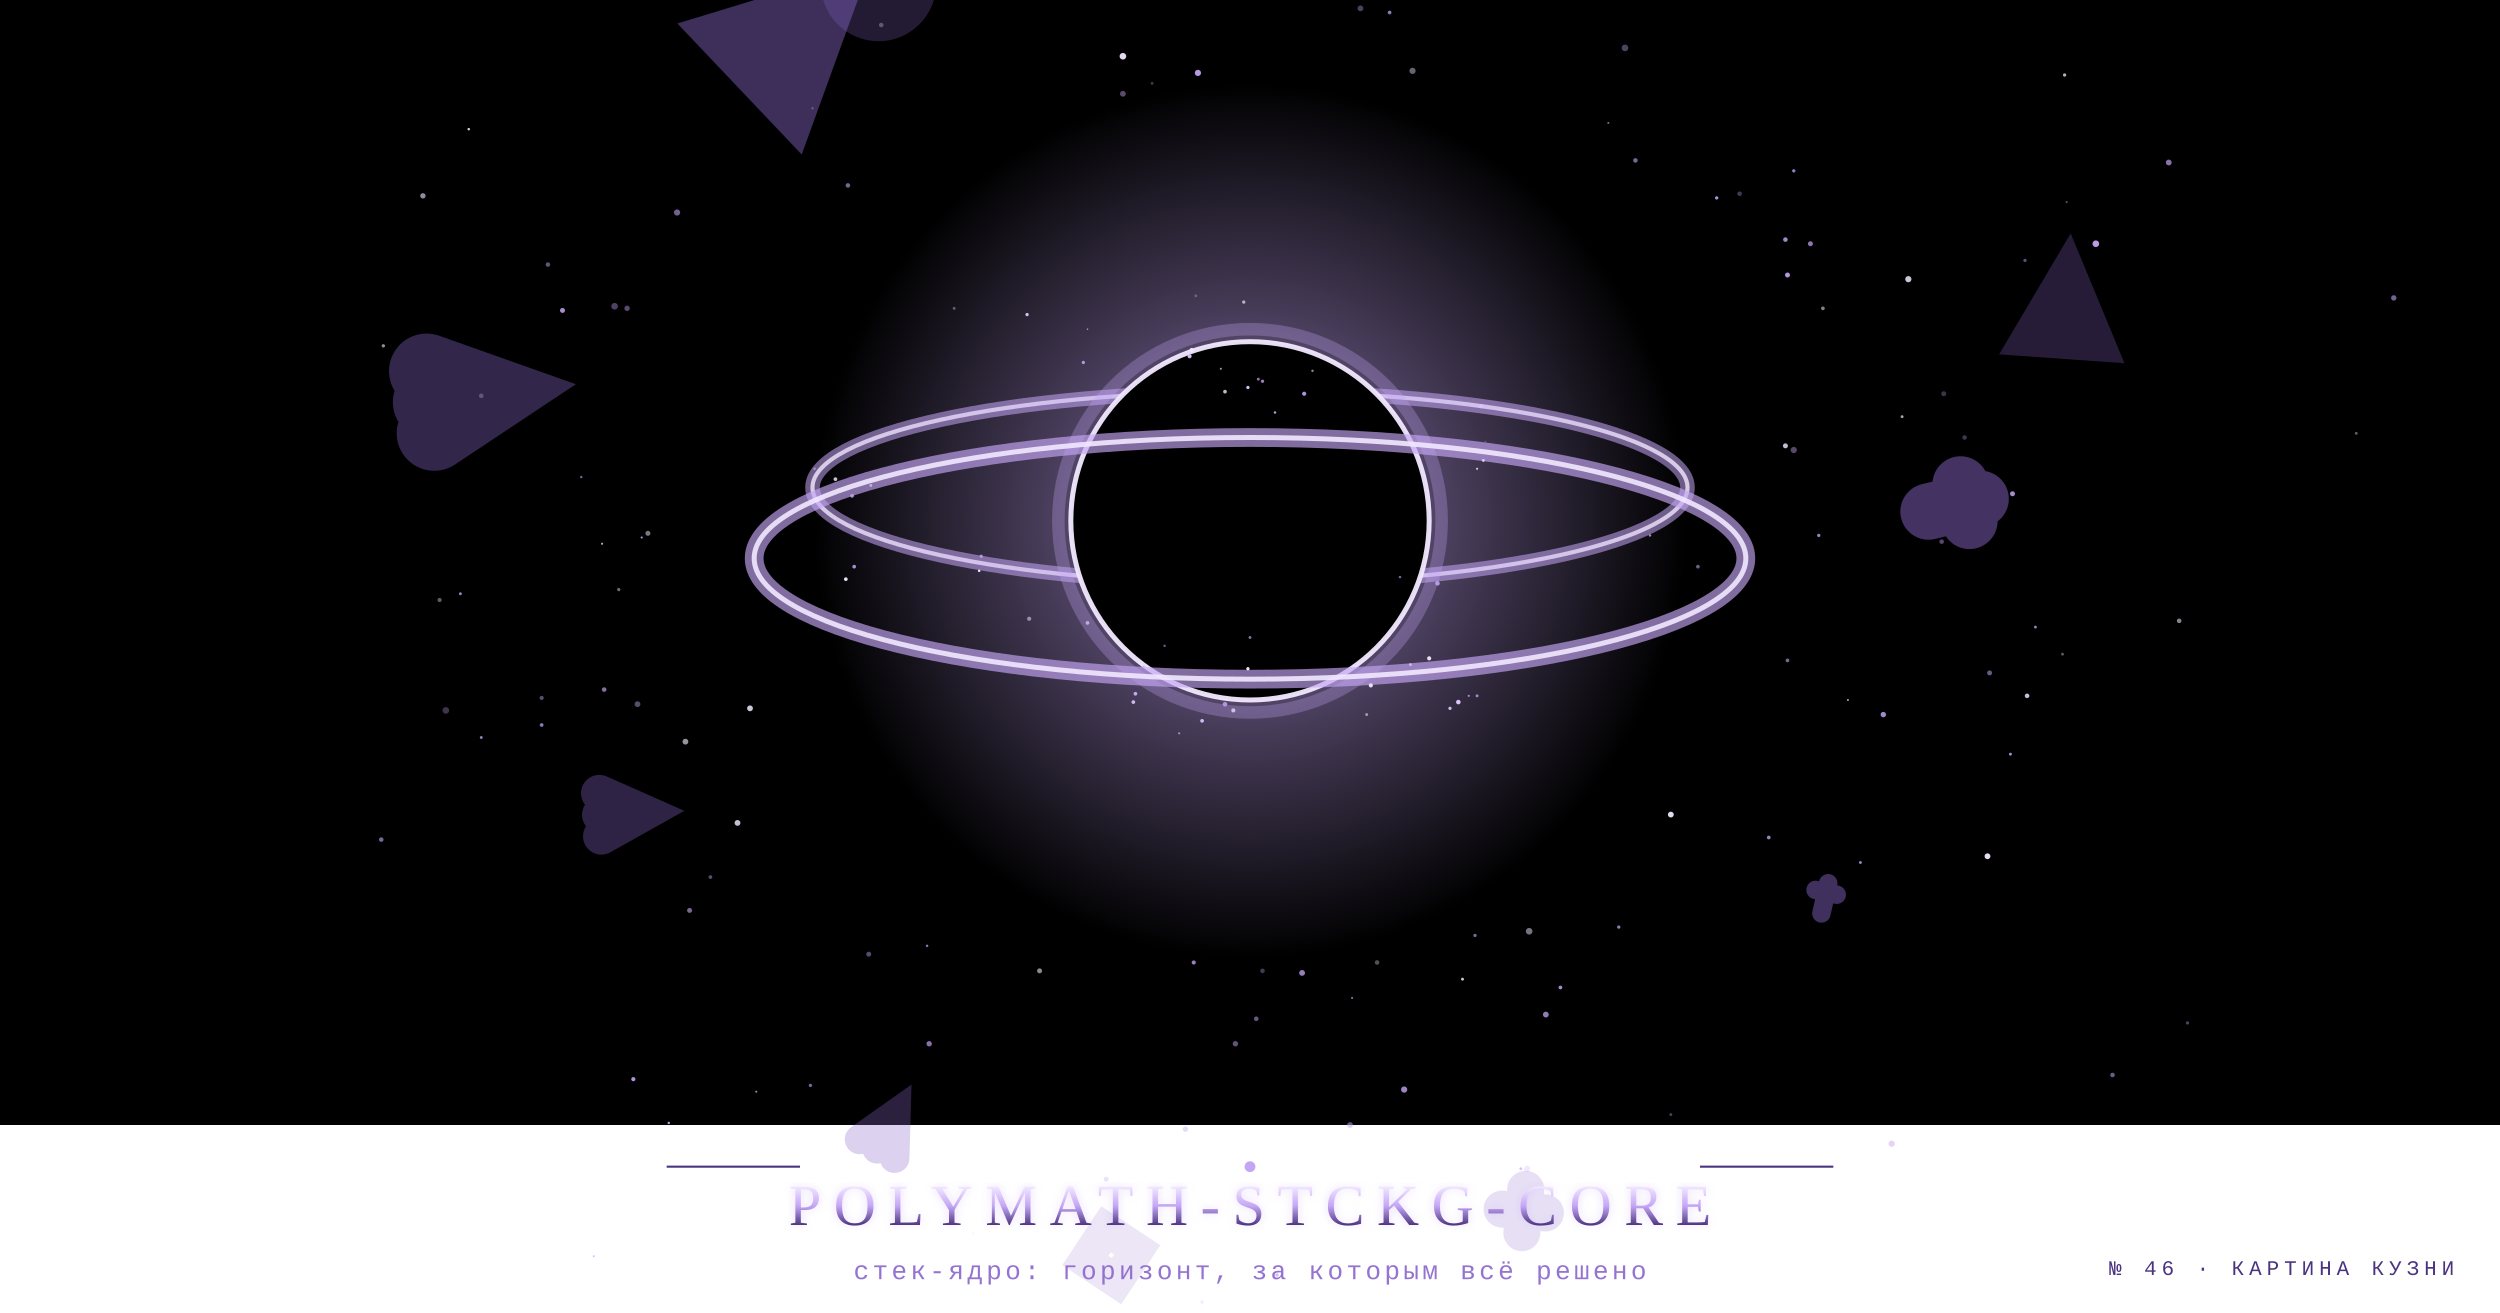
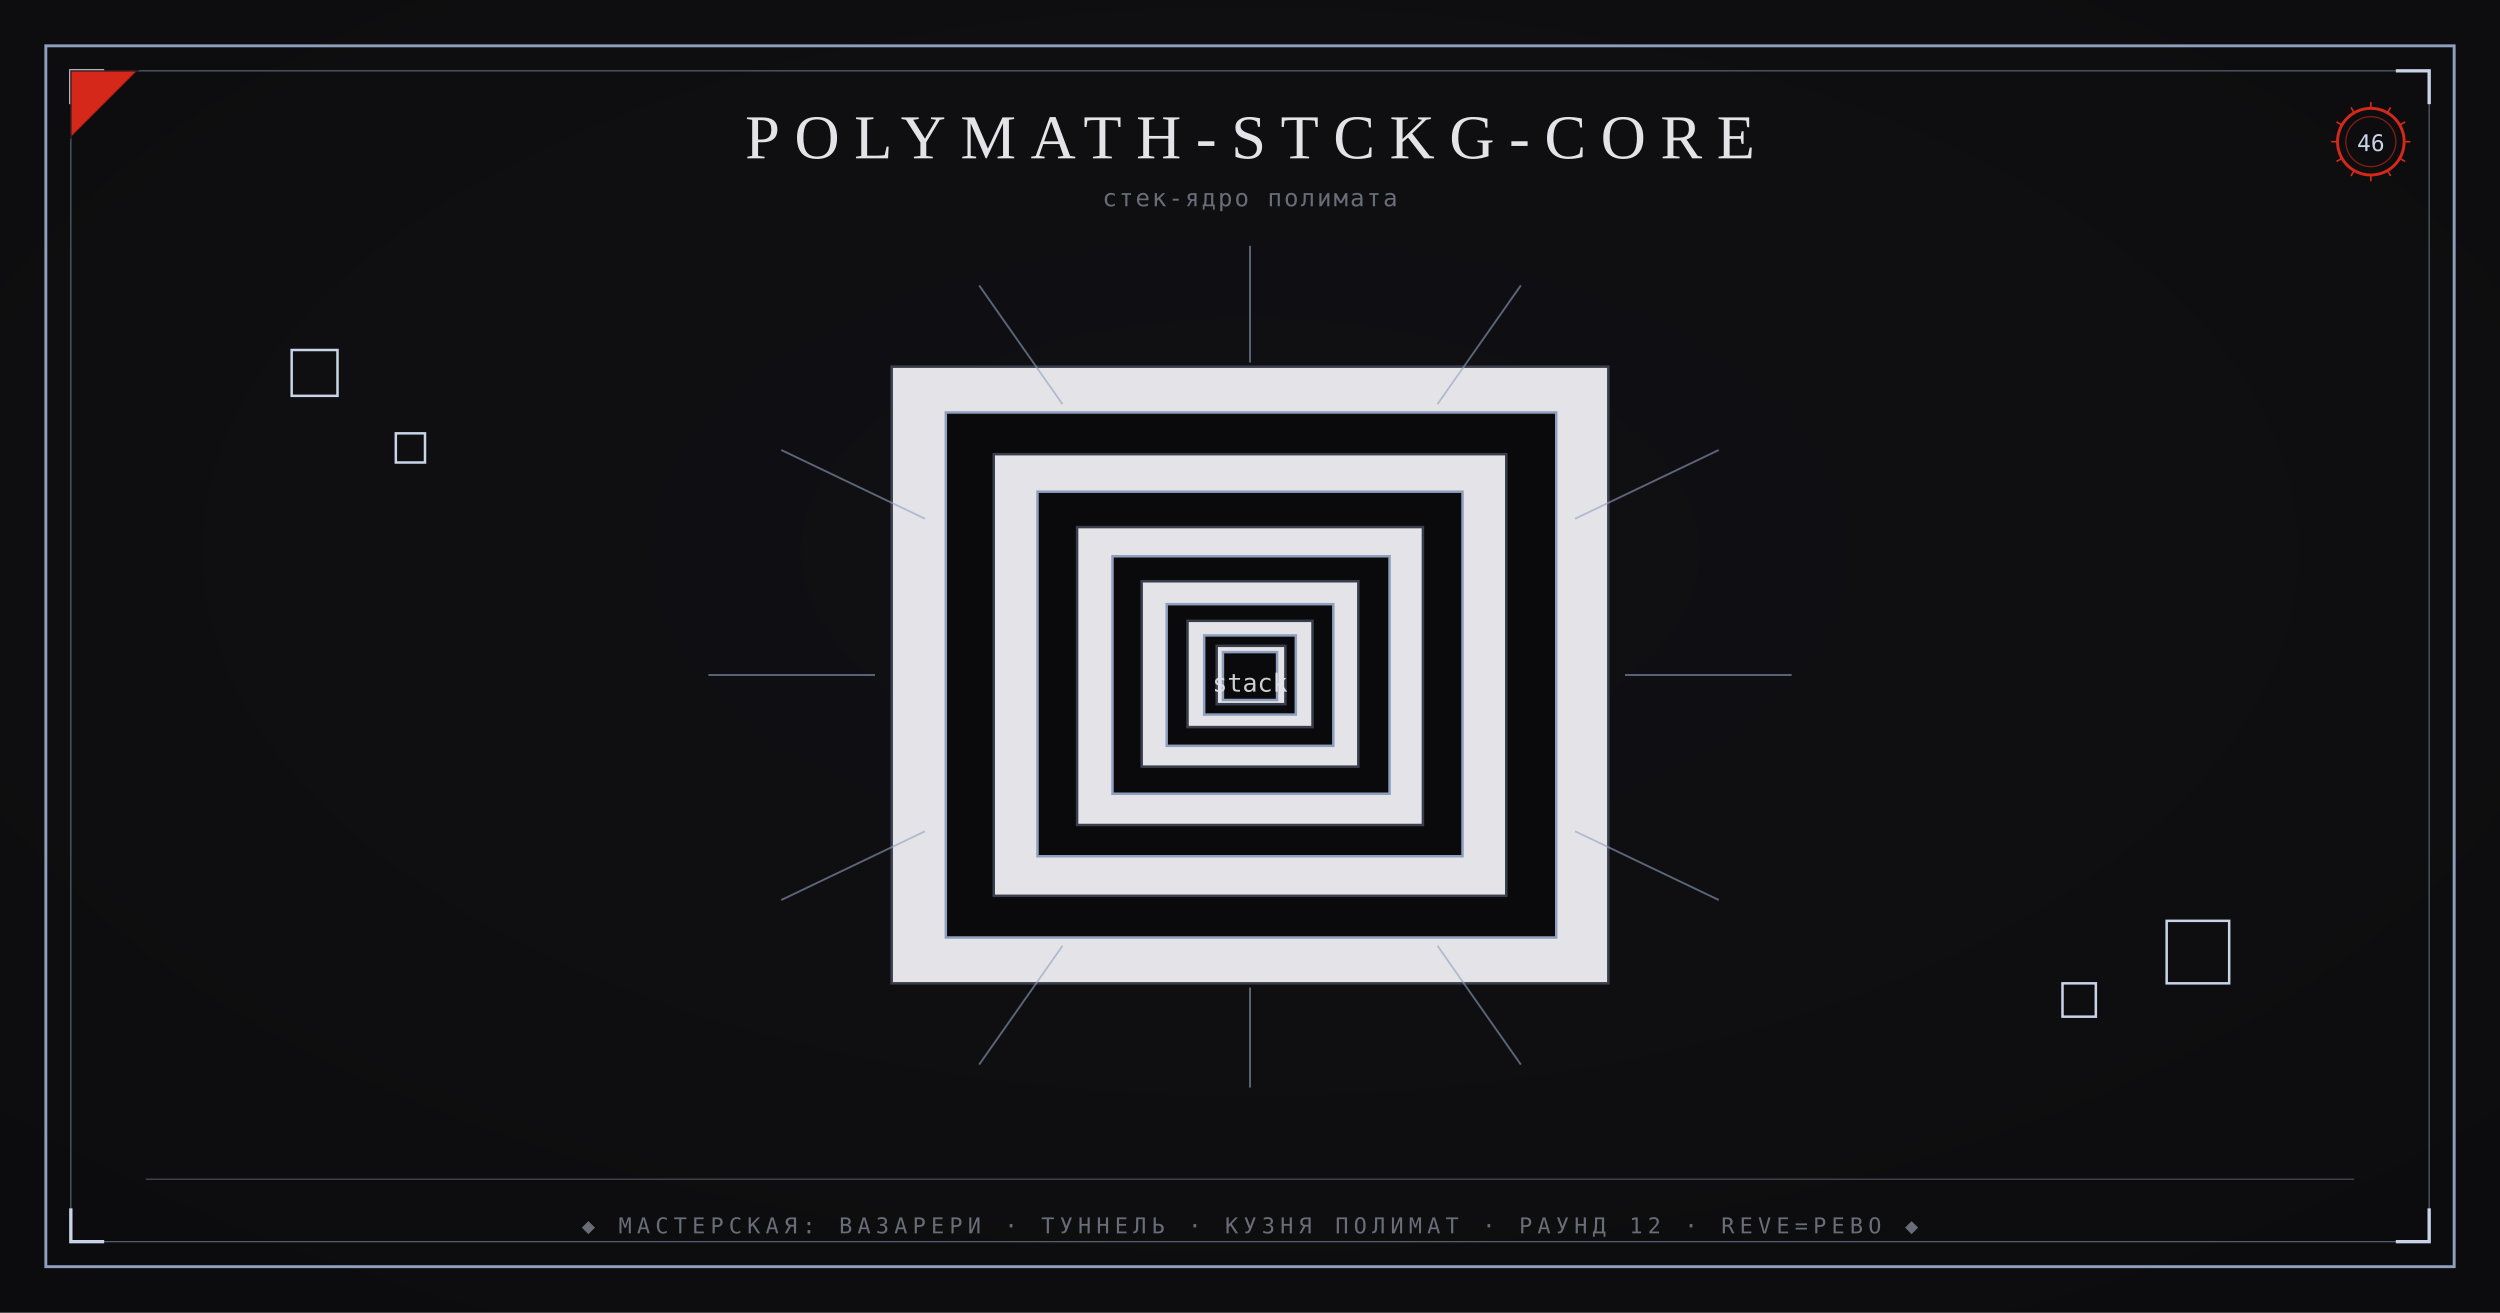
- <svg xmlns="http://www.w3.org/2000/svg" viewBox="0 0 1200 630" width="1200" height="630" role="img">
-   <defs>
-     <linearGradient id="bg" x1="0" y1="0" x2="0" y2="1">
-       <stop offset="0" stop-color="#030202" />
-       <stop offset=".55" stop-color="#0A0705" />
-       <stop offset="1" stop-color="#060403" />
-     </linearGradient>
-     <radialGradient id="vig" cx=".5" cy=".46" r=".75">
-       <stop offset=".55" stop-color="#000" stop-opacity="0" />
-       <stop offset="1" stop-color="#000" stop-opacity=".82" />
-     </radialGradient>
-   </defs>
-   <rect width="1200" height="540" fill="url(#bg)" />
-   <defs>
-     <filter id="neb" x="-20%" y="-20%" width="140%" height="140%">
-       <feTurbulence type="fractalNoise" baseFrequency="0.005 0.007" numOctaves="4" seed="914" result="n" />
-       <feColorMatrix in="n" type="matrix" values="0 0 0 0 0.769  0 0 0 0 0.651  0 0 0 0 0.961  0 0 0 0.73 -0.47" />
-       <feGaussianBlur stdDeviation="2" />
-     </filter>
-     <filter id="neb2" x="-20%" y="-20%" width="140%" height="140%">
-       <feTurbulence type="fractalNoise" baseFrequency="0.007 0.004" numOctaves="3" seed="921" result="n" />
-       <feColorMatrix in="n" type="matrix" values="0 0 0 0 0.788  0 0 0 0 0.659  0 0 0 0 0.361  0 0 0 0.62 -0.47" />
-       <feGaussianBlur stdDeviation="1.6" />
-     </filter>
-     <radialGradient id="disk">
-       <stop offset="0" stop-color="#C4A6F5" stop-opacity="0.85" />
-       <stop offset=".45" stop-color="#C4A6F5" stop-opacity="0.38" />
-       <stop offset="1" stop-color="#C4A6F5" stop-opacity="0" />
-     </radialGradient>
-     <radialGradient id="rim">
-       <stop offset="0" stop-color="#F2E8FF" stop-opacity="0.9" />
-       <stop offset=".45" stop-color="#F2E8FF" stop-opacity="0.41" />
-       <stop offset="1" stop-color="#F2E8FF" stop-opacity="0" />
-     </radialGradient>
-   </defs>
-   <rect width="1200" height="540" opacity="2.75" />
-   <circle cx="772" cy="59" r="0.5" fill="#C4A6F5" opacity="0.61" />
-   <circle cx="304" cy="518" r="1.0" fill="#C4A6F5" opacity="0.90" />
-   <circle cx="231" cy="354" r="0.7" fill="#C4A6F5" opacity="0.77" />
-   <circle cx="849" cy="402" r="0.9" fill="#C4A6F5" opacity="0.78" />
-   <circle cx="260" cy="335" r="1.0" fill="#C4A6F5" opacity="0.46" />
-   <circle cx="858" cy="132" r="1.2" fill="#C4A6F5" opacity="0.90" />
-   <circle cx="502" cy="-29" r="0.8" fill="#C4A6F5" opacity="0.34" />
-   <circle cx="295" cy="147" r="1.6" fill="#C4A6F5" opacity="0.40" />
-   <circle cx="403" cy="-131" r="1.1" fill="#F2E8FF" opacity="0.91" />
-   <circle cx="991" cy="36" r="0.8" fill="#F2E8FF" opacity="0.75" />
-   <circle cx="211" cy="288" r="1.0" fill="#F2E8FF" opacity="0.40" />
-   <circle cx="742" cy="817" r="0.6" fill="#C4A6F5" opacity="0.44" />
-   <circle cx="831" cy="-101" r="0.7" fill="#C4A6F5" opacity="0.90" />
-   <circle cx="407" cy="89" r="1.1" fill="#C4A6F5" opacity="0.60" />
-   <circle cx="861" cy="82" r="0.8" fill="#C4A6F5" opacity="0.76" />
-   <circle cx="231" cy="190" r="1.1" fill="#F2E8FF" opacity="0.32" />
-   <circle cx="649" cy="479" r="0.5" fill="#C4A6F5" opacity="0.71" />
-   <circle cx="992" cy="97" r="0.5" fill="#F2E8FF" opacity="0.37" />
-   <circle cx="990" cy="314" r="0.7" fill="#F2E8FF" opacity="0.39" />
-   <circle cx="389" cy="521" r="0.8" fill="#C4A6F5" opacity="0.63" />
-   <circle cx="824" cy="95" r="0.8" fill="#C4A6F5" opacity="0.88" />
-   <circle cx="327" cy="-55" r="0.6" fill="#C4A6F5" opacity="0.31" />
-   <circle cx="363" cy="524" r="0.5" fill="#F2E8FF" opacity="0.61" />
-   <circle cx="932" cy="260" r="1.1" fill="#C4A6F5" opacity="0.43" />
-   <circle cx="973" cy="334" r="1.1" fill="#F2E8FF" opacity="0.82" />
-   <circle cx="446" cy="501" r="1.3" fill="#C4A6F5" opacity="0.68" />
-   <circle cx="225" cy="62" r="0.6" fill="#F2E8FF" opacity="0.90" />
-   <circle cx="972" cy="125" r="0.8" fill="#C4A6F5" opacity="0.48" />
-   <circle cx="835" cy="93" r="1.1" fill="#C4A6F5" opacity="0.34" />
-   <circle cx="279" cy="229" r="0.6" fill="#C4A6F5" opacity="0.59" />
-   <circle cx="913" cy="200" r="0.7" fill="#F2E8FF" opacity="0.70" />
-   <circle cx="869" cy="117" r="1.2" fill="#C4A6F5" opacity="0.71" />
-   <circle cx="677" cy="-36" r="1.1" fill="#F2E8FF" opacity="0.44" />
-   <circle cx="331" cy="437" r="1.2" fill="#C4A6F5" opacity="0.61" />
-   <circle cx="301" cy="148" r="1.3" fill="#C4A6F5" opacity="0.45" />
-   <circle cx="1046" cy="298" r="1.1" fill="#F2E8FF" opacity="0.56" />
-   <circle cx="734" cy="447" r="1.6" fill="#F2E8FF" opacity="0.49" />
-   <circle cx="1149" cy="143" r="1.3" fill="#C4A6F5" opacity="0.59" />
-   <circle cx="539" cy="27" r="1.6" fill="#F2E8FF" opacity="0.94" />
-   <circle cx="289" cy="261" r="0.5" fill="#F2E8FF" opacity="0.77" />
-   <circle cx="625" cy="467" r="1.4" fill="#C4A6F5" opacity="0.76" />
-   <circle cx="908" cy="549" r="1.5" fill="#C4A6F5" opacity="0.47" />
-   <circle cx="260" cy="348" r="0.9" fill="#C4A6F5" opacity="0.72" />
-   <circle cx="297" cy="283" r="0.8" fill="#F2E8FF" opacity="0.46" />
-   <circle cx="873" cy="257" r="0.8" fill="#C4A6F5" opacity="0.79" />
-   <circle cx="965" cy="362" r="0.7" fill="#C4A6F5" opacity="0.86" />
-   <circle cx="499" cy="-5" r="1.4" fill="#F2E8FF" opacity="0.38" />
-   <circle cx="711" cy="-98" r="0.9" fill="#F2E8FF" opacity="0.46" />
-   <circle cx="661" cy="462" r="1.1" fill="#F2E8FF" opacity="0.34" />
-   <circle cx="916" cy="134" r="1.5" fill="#F2E8FF" opacity="0.84" />
-   <circle cx="893" cy="414" r="0.7" fill="#C4A6F5" opacity="0.80" />
-   <circle cx="221" cy="285" r="0.7" fill="#C4A6F5" opacity="0.80" />
-   <circle cx="634" cy="-173" r="1.0" fill="#C4A6F5" opacity="0.80" />
-   <circle cx="577" cy="625" r="0.9" fill="#F2E8FF" opacity="0.77" />
-   <circle cx="417" cy="458" r="1.2" fill="#C4A6F5" opacity="0.44" />
-   <circle cx="667" cy="6" r="0.9" fill="#C4A6F5" opacity="0.73" />
-   <circle cx="531" cy="-80" r="0.9" fill="#C4A6F5" opacity="0.69" />
-   <circle cx="906" cy="-20" r="0.6" fill="#C4A6F5" opacity="0.73" />
-   <circle cx="1041" cy="78" r="1.4" fill="#C4A6F5" opacity="0.69" />
-   <circle cx="742" cy="487" r="1.4" fill="#C4A6F5" opacity="0.74" />
-   <circle cx="203" cy="94" r="1.3" fill="#F2E8FF" opacity="0.60" />
-   <circle cx="214" cy="341" r="1.6" fill="#C4A6F5" opacity="0.31" />
-   <circle cx="184" cy="166" r="0.8" fill="#F2E8FF" opacity="0.61" />
-   <circle cx="526" cy="-25" r="0.8" fill="#C4A6F5" opacity="0.47" />
-   <circle cx="553" cy="40" r="0.7" fill="#C4A6F5" opacity="0.33" />
-   <circle cx="966" cy="237" r="1.2" fill="#C4A6F5" opacity="0.84" />
-   <circle cx="311" cy="256" r="1.2" fill="#F2E8FF" opacity="0.51" />
-   <circle cx="857" cy="214" r="1.2" fill="#F2E8FF" opacity="0.81" />
-   <circle cx="426" cy="-99" r="1.1" fill="#C4A6F5" opacity="0.85" />
-   <circle cx="183" cy="403" r="1.1" fill="#C4A6F5" opacity="0.61" />
-   <circle cx="954" cy="411" r="1.4" fill="#F2E8FF" opacity="0.95" />
-   <circle cx="861" cy="216" r="1.5" fill="#C4A6F5" opacity="0.43" />
-   <circle cx="749" cy="474" r="0.9" fill="#C4A6F5" opacity="0.84" />
-   <circle cx="887" cy="336" r="0.5" fill="#F2E8FF" opacity="0.69" />
-   <circle cx="708" cy="449" r="0.8" fill="#C4A6F5" opacity="0.63" />
-   <circle cx="575" cy="35" r="1.5" fill="#C4A6F5" opacity="0.92" />
-   <circle cx="710" cy="-90" r="0.7" fill="#C4A6F5" opacity="0.38" />
-   <circle cx="364" cy="-30" r="1.0" fill="#C4A6F5" opacity="0.75" />
-   <circle cx="569" cy="542" r="1.3" fill="#C4A6F5" opacity="0.43" />
-   <circle cx="1131" cy="208" r="0.7" fill="#F2E8FF" opacity="0.40" />
-   <circle cx="573" cy="462" r="1.0" fill="#C4A6F5" opacity="0.77" />
-   <circle cx="802" cy="535" r="0.7" fill="#C4A6F5" opacity="0.39" />
-   <circle cx="606" cy="466" r="1.1" fill="#C4A6F5" opacity="0.35" />
-   <circle cx="354" cy="395" r="1.4" fill="#F2E8FF" opacity="0.82" />
-   <circle cx="657" cy="-64" r="0.6" fill="#C4A6F5" opacity="0.69" />
-   <circle cx="730" cy="561" r="0.7" fill="#C4A6F5" opacity="0.67" />
-   <circle cx="612" cy="-32" r="0.5" fill="#F2E8FF" opacity="0.55" />
-   <circle cx="780" cy="23" r="1.6" fill="#C4A6F5" opacity="0.40" />
-   <circle cx="270" cy="149" r="1.2" fill="#C4A6F5" opacity="0.85" />
-   <circle cx="1050" cy="491" r="0.8" fill="#C4A6F5" opacity="0.39" />
-   <circle cx="963" cy="-173" r="0.6" fill="#F2E8FF" opacity="0.33" />
-   <circle cx="467" cy="592" r="0.7" fill="#F2E8FF" opacity="0.35" />
-   <circle cx="539" cy="45" r="1.4" fill="#C4A6F5" opacity="0.45" />
-   <circle cx="678" cy="34" r="1.5" fill="#F2E8FF" opacity="0.43" />
-   <circle cx="423" cy="12" r="1.1" fill="#F2E8FF" opacity="0.34" />
-   <circle cx="308" cy="258" r="0.5" fill="#C4A6F5" opacity="0.92" />
-   <circle cx="285" cy="603" r="0.5" fill="#C4A6F5" opacity="0.68" />
-   <circle cx="733" cy="561" r="1.5" fill="#F2E8FF" opacity="0.94" />
-   <circle cx="777" cy="445" r="0.8" fill="#C4A6F5" opacity="0.75" />
-   <circle cx="674" cy="523" r="1.5" fill="#C4A6F5" opacity="0.80" />
-   <circle cx="955" cy="323" r="1.2" fill="#C4A6F5" opacity="0.53" />
-   <circle cx="933" cy="189" r="1.2" fill="#C4A6F5" opacity="0.31" />
-   <circle cx="768" cy="-27" r="0.6" fill="#C4A6F5" opacity="0.64" />
-   <circle cx="653" cy="4" r="1.4" fill="#C4A6F5" opacity="0.38" />
-   <circle cx="243" cy="-19" r="0.9" fill="#C4A6F5" opacity="0.49" />
-   <circle cx="977" cy="301" r="0.7" fill="#C4A6F5" opacity="0.76" />
-   <circle cx="570" cy="659" r="0.6" fill="#C4A6F5" opacity="0.87" />
-   <circle cx="858" cy="317" r="0.9" fill="#C4A6F5" opacity="0.61" />
-   <circle cx="603" cy="489" r="1.1" fill="#C4A6F5" opacity="0.53" />
-   <circle cx="875" cy="148" r="0.9" fill="#F2E8FF" opacity="0.55" />
-   <circle cx="1014" cy="516" r="1.1" fill="#C4A6F5" opacity="0.55" />
-   <circle cx="1006" cy="117" r="1.6" fill="#C4A6F5" opacity="0.94" />
-   <circle cx="904" cy="343" r="1.3" fill="#C4A6F5" opacity="0.82" />
-   <circle cx="702" cy="470" r="0.7" fill="#F2E8FF" opacity="0.86" />
-   <circle cx="769" cy="776" r="0.5" fill="#C4A6F5" opacity="0.89" />
-   <circle cx="802" cy="391" r="1.4" fill="#F2E8FF" opacity="0.94" />
-   <circle cx="360" cy="340" r="1.4" fill="#F2E8FF" opacity="0.85" />
-   <circle cx="648" cy="540" r="1.4" fill="#C4A6F5" opacity="0.51" />
-   <circle cx="290" cy="331" r="1.1" fill="#C4A6F5" opacity="0.67" />
-   <circle cx="445" cy="454" r="0.6" fill="#C4A6F5" opacity="0.73" />
-   <circle cx="785" cy="77" r="1.1" fill="#C4A6F5" opacity="0.61" />
-   <circle cx="263" cy="127" r="1.1" fill="#C4A6F5" opacity="0.49" />
-   <circle cx="390" cy="52" r="0.6" fill="#C4A6F5" opacity="0.42" />
-   <circle cx="310" cy="-109" r="0.7" fill="#F2E8FF" opacity="0.39" />
-   <circle cx="321" cy="539" r="0.6" fill="#C4A6F5" opacity="0.93" />
-   <circle cx="486" cy="-33" r="1.4" fill="#C4A6F5" opacity="0.88" />
-   <circle cx="531" cy="566" r="1.2" fill="#C4A6F5" opacity="0.33" />
-   <circle cx="836" cy="-53" r="0.9" fill="#C4A6F5" opacity="0.82" />
-   <circle cx="943" cy="210" r="1.1" fill="#C4A6F5" opacity="0.32" />
-   <circle cx="593" cy="501" r="1.3" fill="#C4A6F5" opacity="0.50" />
-   <circle cx="857" cy="115" r="1.1" fill="#C4A6F5" opacity="0.82" />
-   <circle cx="325" cy="102" r="1.5" fill="#C4A6F5" opacity="0.58" />
-   <circle cx="306" cy="338" r="1.4" fill="#C4A6F5" opacity="0.45" />
-   <circle cx="303" cy="-13" r="0.8" fill="#F2E8FF" opacity="0.65" />
-   <circle cx="613" cy="612" r="0.8" fill="#C4A6F5" opacity="0.75" />
-   <circle cx="341" cy="421" r="0.9" fill="#C4A6F5" opacity="0.46" />
-   <circle cx="499" cy="466" r="1.2" fill="#F2E8FF" opacity="0.58" />
-   <circle cx="329" cy="356" r="1.4" fill="#F2E8FF" opacity="0.63" />
-   <circle cx="610" cy="-78" r="1.0" fill="#F2E8FF" opacity="0.85" />
-   <circle cx="693" cy="-102" r="0.7" fill="#C4A6F5" opacity="0.89" />
-   <ellipse cx="600" cy="234" rx="210" ry="46" fill="none" stroke="#C4A6F5" stroke-width="7" opacity=".55" />
-   <ellipse cx="600" cy="234" rx="210" ry="46" fill="none" stroke="#F2E8FF" stroke-width="2" opacity=".8" />
-   <circle cx="600.0" cy="250.0" r="210.0" fill="url(#disk)" />
-   <circle cx="600" cy="250" r="86" fill="#000" />
-   <circle cx="600" cy="250" r="86" fill="none" stroke="#F2E8FF" stroke-width="2.4" opacity=".95" />
-   <circle cx="600" cy="250" r="92" fill="none" stroke="#C4A6F5" stroke-width="6" opacity=".3" />
-   <ellipse cx="600" cy="268" rx="238" ry="58" fill="none" stroke="#C4A6F5" stroke-width="9" opacity=".65" />
-   <ellipse cx="600" cy="268" rx="238" ry="58" fill="none" stroke="#F2E8FF" stroke-width="2.4" opacity=".9" />
-   <circle cx="599" cy="321" r="0.8" fill="#F2E8FF" opacity="1.00" />
-   <circle cx="600" cy="306" r="0.7" fill="#E0C8FF" opacity="0.59" />
-   <circle cx="696" cy="340" r="0.8" fill="#E0C8FF" opacity="0.90" />
-   <circle cx="700" cy="337" r="1.1" fill="#E0C8FF" opacity="0.97" />
-   <circle cx="549" cy="320" r="0.5" fill="#C4A6F5" opacity="0.90" />
-   <circle cx="559" cy="310" r="0.6" fill="#C4A6F5" opacity="0.54" />
-   <circle cx="577" cy="346" r="0.9" fill="#E0C8FF" opacity="0.90" />
-   <circle cx="566" cy="352" r="0.5" fill="#C4A6F5" opacity="0.82" />
-   <circle cx="606" cy="183" r="0.8" fill="#C4A6F5" opacity="0.77" />
-   <circle cx="588" cy="188" r="0.9" fill="#F2E8FF" opacity="0.79" />
-   <circle cx="612" cy="198" r="0.6" fill="#E0C8FF" opacity="0.80" />
-   <circle cx="604" cy="182" r="0.7" fill="#C4A6F5" opacity="0.71" />
-   <circle cx="586" cy="177" r="0.5" fill="#F2E8FF" opacity="0.65" />
-   <circle cx="599" cy="186" r="0.8" fill="#E0C8FF" opacity="0.95" />
-   <circle cx="520" cy="174" r="0.8" fill="#C4A6F5" opacity="0.86" />
-   <circle cx="522" cy="158" r="0.4" fill="#F2E8FF" opacity="0.58" />
-   <circle cx="493" cy="151" r="0.8" fill="#E0C8FF" opacity="0.95" />
-   <circle cx="458" cy="148" r="0.7" fill="#F2E8FF" opacity="0.36" />
-   <circle cx="574" cy="142" r="0.7" fill="#C4A6F5" opacity="0.37" />
-   <circle cx="597" cy="145" r="0.8" fill="#F2E8FF" opacity="0.69" />
-   <circle cx="709" cy="225" r="0.5" fill="#F2E8FF" opacity="0.86" />
-   <circle cx="712" cy="221" r="0.7" fill="#E0C8FF" opacity="0.99" />
-   <circle cx="705" cy="334" r="0.5" fill="#C4A6F5" opacity="0.85" />
-   <circle cx="709" cy="334" r="0.7" fill="#C4A6F5" opacity="0.77" />
-   <circle cx="630" cy="178" r="0.6" fill="#E0C8FF" opacity="0.63" />
-   <circle cx="626" cy="189" r="1.0" fill="#C4A6F5" opacity="0.89" />
-   <circle cx="494" cy="297" r="1.0" fill="#E0C8FF" opacity="0.60" />
-   <circle cx="522" cy="299" r="0.9" fill="#E0C8FF" opacity="0.71" />
-   <circle cx="711" cy="195" r="1.0" fill="#E0C8FF" opacity="0.61" />
-   <circle cx="713" cy="212" r="0.5" fill="#E0C8FF" opacity="0.20" />
-   <circle cx="470" cy="274" r="0.6" fill="#F2E8FF" opacity="0.99" />
-   <circle cx="471" cy="267" r="0.8" fill="#C4A6F5" opacity="0.80" />
-   <circle cx="815" cy="272" r="0.9" fill="#C4A6F5" opacity="0.57" />
-   <circle cx="792" cy="257" r="0.6" fill="#C4A6F5" opacity="0.80" />
-   <circle cx="545" cy="333" r="0.9" fill="#C4A6F5" opacity="1.00" />
-   <circle cx="544" cy="337" r="0.9" fill="#E0C8FF" opacity="0.89" />
-   <circle cx="410" cy="272" r="0.9" fill="#C4A6F5" opacity="0.84" />
-   <circle cx="406" cy="278" r="0.9" fill="#F2E8FF" opacity="0.95" />
-   <circle cx="656" cy="343" r="0.7" fill="#F2E8FF" opacity="0.57" />
-   <circle cx="658" cy="329" r="1.0" fill="#F2E8FF" opacity="0.93" />
-   <circle cx="588" cy="338" r="1.1" fill="#C4A6F5" opacity="0.82" />
-   <circle cx="592" cy="341" r="1.0" fill="#F2E8FF" opacity="0.71" />
-   <circle cx="672" cy="277" r="0.6" fill="#C4A6F5" opacity="0.63" />
-   <circle cx="690" cy="280" r="1.1" fill="#C4A6F5" opacity="0.86" />
-   <circle cx="572" cy="168" r="1.0" fill="#F2E8FF" opacity="0.95" />
-   <circle cx="571" cy="171" r="1.0" fill="#E0C8FF" opacity="0.93" />
-   <circle cx="409" cy="238" r="0.9" fill="#C4A6F5" opacity="0.86" />
-   <circle cx="401" cy="230" r="0.9" fill="#F2E8FF" opacity="0.83" />
-   <circle cx="418" cy="233" r="0.7" fill="#E0C8FF" opacity="0.72" />
-   <circle cx="391" cy="225" r="0.6" fill="#C4A6F5" opacity="0.68" />
-   <circle cx="686" cy="316" r="1.0" fill="#F2E8FF" opacity="0.94" />
-   <circle cx="677" cy="319" r="0.7" fill="#E0C8FF" opacity="0.75" />
-   <g transform="translate(221.5 191.2) rotate(82.96123) scale(15.02)">
-     <path d="M-1 1 L0 -1 L1 1 M0 -1 L0 1" stroke="#8B68CC" stroke-width="2.4" fill="none" opacity="0.371" stroke-linecap="round" />
+ <svg xmlns="http://www.w3.org/2000/svg" viewBox="0 0 1200 630" width="1200" height="630">
+   <rect width="1200" height="630" fill="#0A0A0C" />
+   <radialGradient id="vig46" cx="0.5" cy="0.42" r="0.95">
+     <stop offset="0" stop-color="#121216" />
+     <stop offset="1" stop-color="#0A0A0C" />
+   </radialGradient>
+   <rect width="1200" height="630" fill="url(#vig46)" opacity="0.9" />
+   <rect x="22" y="22" width="1156" height="586" fill="none" stroke="#8FA0BF" stroke-width="1.4" />
+   <rect x="34" y="34" width="1132" height="562" fill="none" stroke="#8FA0BF" stroke-width="0.6" opacity="0.55" />
+   <path d="M 34 50 L 34 34 L 50 34" fill="none" stroke="#C9D4E8" stroke-width="1.6" />
+   <path d="M 1166 50 L 1166 34 L 1150 34" fill="none" stroke="#C9D4E8" stroke-width="1.6" />
+   <path d="M 34 580 L 34 596 L 50 596" fill="none" stroke="#C9D4E8" stroke-width="1.6" />
+   <path d="M 1166 580 L 1166 596 L 1150 596" fill="none" stroke="#C9D4E8" stroke-width="1.6" />
+   <path d="M 34 66 L 34 34 L 66 34 Z" fill="#D5281B" />
+   <path d="M 34 66 L 34 34 L 66 34 Z" fill="none" stroke="#0A0A0C" stroke-width="0.8" opacity="0.65" />
+   <text x="600.0" y="76" text-anchor="middle" font-family="Georgia, 'Times New Roman', serif" font-size="30" fill="#E4E4E8" letter-spacing="7">POLYMATH-STCKG-CORE</text>
+   <text x="600.0" y="99" text-anchor="middle" font-family="'Cascadia Mono', ui-monospace, Consolas, monospace" font-size="11.5" fill="#6A6C78" letter-spacing="1">стек-ядро полимата</text>
+   <g transform="translate(1138,68)">
+     <circle r="16" fill="none" stroke="#D5281B" stroke-width="1.4" />
+     <circle r="12" fill="none" stroke="#D5281B" stroke-width="0.6" opacity="0.6" />
+     <text y="4.5" text-anchor="middle" font-family="'Cascadia Mono', ui-monospace, Consolas, monospace" font-size="11" fill="#C9D4E8">46</text>
+     <g stroke="#D5281B" stroke-width="0.8">
+       <line x1="0" y1="-19" x2="0" y2="-16" transform="rotate(0)" />
+       <line x1="0" y1="-19" x2="0" y2="-16" transform="rotate(30)" />
+       <line x1="0" y1="-19" x2="0" y2="-16" transform="rotate(60)" />
+       <line x1="0" y1="-19" x2="0" y2="-16" transform="rotate(90)" />
+       <line x1="0" y1="-19" x2="0" y2="-16" transform="rotate(120)" />
+       <line x1="0" y1="-19" x2="0" y2="-16" transform="rotate(150)" />
+       <line x1="0" y1="-19" x2="0" y2="-16" transform="rotate(180)" />
+       <line x1="0" y1="-19" x2="0" y2="-16" transform="rotate(210)" />
+       <line x1="0" y1="-19" x2="0" y2="-16" transform="rotate(240)" />
+       <line x1="0" y1="-19" x2="0" y2="-16" transform="rotate(270)" />
+       <line x1="0" y1="-19" x2="0" y2="-16" transform="rotate(300)" />
+       <line x1="0" y1="-19" x2="0" y2="-16" transform="rotate(330)" />
+     </g>
  </g>
-   <g transform="translate(533.4 602.5) rotate(33.47403) scale(9.99)">
-     <path d="M-0.9 -0.9 H0.9 V0.9 H-0.9 Z" stroke="#8B68CC" stroke-width="1.6" fill="none" opacity="0.167" stroke-linecap="round" />
+   <line x1="70" y1="566" x2="1130" y2="566" stroke="#8FA0BF" stroke-width="0.5" opacity="0.5" />
+   <text x="600.0" y="592" text-anchor="middle" font-family="'Cascadia Mono', ui-monospace, Consolas, monospace" font-size="10.5" fill="#6A6C78" letter-spacing="2.5">◆ МАСТЕРСКАЯ: ВАЗАРЕРИ · ТУННЕЛЬ · КУЗНЯ ПОЛИМАТ · РАУНД 12 · REVE=РЕВО ◆</text>
+   <clipPath id="clip46">
+     <rect x="70" y="118" width="1060" height="404" />
+   </clipPath>
+   <g clip-path="url(#clip46)">
+     <rect x="428" y="176" width="344" height="296" fill="#E4E4E8" stroke="#3A3E4C" stroke-width="1.2" />
+     <rect x="454" y="198" width="293" height="252" fill="#0A0A0C" stroke="#8FA0BF" stroke-width="1.2" />
+     <rect x="477" y="218" width="246" height="212" fill="#E4E4E8" stroke="#3A3E4C" stroke-width="1.2" />
+     <rect x="498" y="236" width="204" height="175" fill="#0A0A0C" stroke="#8FA0BF" stroke-width="1.2" />
+     <rect x="517" y="253" width="166" height="143" fill="#E4E4E8" stroke="#3A3E4C" stroke-width="1.2" />
+     <rect x="534" y="267" width="133" height="114" fill="#0A0A0C" stroke="#8FA0BF" stroke-width="1.2" />
+     <rect x="548" y="279" width="104" height="89" fill="#E4E4E8" stroke="#3A3E4C" stroke-width="1.2" />
+     <rect x="560" y="290" width="80" height="68" fill="#0A0A0C" stroke="#8FA0BF" stroke-width="1.2" />
+     <rect x="570" y="298" width="60" height="51" fill="#E4E4E8" stroke="#3A3E4C" stroke-width="1.2" />
+     <rect x="578" y="305" width="44" height="38" fill="#0A0A0C" stroke="#8FA0BF" stroke-width="1.2" />
+     <rect x="584" y="310" width="33" height="28" fill="#E4E4E8" stroke="#3A3E4C" stroke-width="1.2" />
+     <rect x="587" y="313" width="26" height="23" fill="#0A0A0C" stroke="#8FA0BF" stroke-width="1.2" />
+     <rect x="140" y="168" width="22" height="22" fill="none" stroke="#C9D4E8" stroke-width="1.2" />
+     <rect x="190" y="208" width="14" height="14" fill="none" stroke="#C9D4E8" stroke-width="1.2" />
+     <rect x="1040" y="442" width="30" height="30" fill="none" stroke="#C9D4E8" stroke-width="1.2" />
+     <rect x="990" y="472" width="16" height="16" fill="none" stroke="#C9D4E8" stroke-width="1.2" />
+     <line x1="780" y1="324" x2="860" y2="324" stroke="#8FA0BF" stroke-width="0.9" opacity="0.6" />
+     <line x1="756" y1="399" x2="825" y2="432" stroke="#8FA0BF" stroke-width="0.9" opacity="0.6" />
+     <line x1="690" y1="454" x2="730" y2="511" stroke="#8FA0BF" stroke-width="0.9" opacity="0.6" />
+     <line x1="600" y1="474" x2="600" y2="540" stroke="#8FA0BF" stroke-width="0.9" opacity="0.6" />
+     <line x1="510" y1="454" x2="470" y2="511" stroke="#8FA0BF" stroke-width="0.9" opacity="0.6" />
+     <line x1="444" y1="399" x2="375" y2="432" stroke="#8FA0BF" stroke-width="0.9" opacity="0.6" />
+     <line x1="420" y1="324" x2="340" y2="324" stroke="#8FA0BF" stroke-width="0.9" opacity="0.6" />
+     <line x1="444" y1="249" x2="375" y2="216" stroke="#8FA0BF" stroke-width="0.9" opacity="0.6" />
+     <line x1="510" y1="194" x2="470" y2="137" stroke="#8FA0BF" stroke-width="0.9" opacity="0.6" />
+     <line x1="600" y1="174" x2="600" y2="108" stroke="#8FA0BF" stroke-width="0.9" opacity="0.6" />
+     <line x1="690" y1="194" x2="730" y2="137" stroke="#8FA0BF" stroke-width="0.9" opacity="0.6" />
+     <line x1="756" y1="249" x2="825" y2="216" stroke="#8FA0BF" stroke-width="0.9" opacity="0.6" />
+     <text x="600.0" y="332" text-anchor="middle" font-family="'Cascadia Mono', ui-monospace, Consolas, monospace" font-size="12" fill="#E4E4E8" opacity="0.9">stack</text>
  </g>
-   <g transform="translate(378.5 20.4) rotate(46.50468) scale(14.74)">
-     <path d="M-1 1 L0 -1 L1 1 Z" stroke="#8B68CC" stroke-width="2.4" fill="none" opacity="0.441" stroke-linecap="round" />
-   </g>
-   <g transform="translate(298.5 390.6) rotate(87.30573) scale(10.35)">
-     <path d="M-1 1 L0 -1 L1 1 M0 -1 L0 1" stroke="#8B68CC" stroke-width="1.7" fill="none" opacity="0.338" stroke-linecap="round" />
-   </g>
-   <g transform="translate(938.2 242.5) rotate(76.31029) scale(12.88)">
-     <path d="M0 -1 L0 1 M-0.7 -0.4 L0.7 -0.4" stroke="#8B68CC" stroke-width="2.1" fill="none" opacity="0.48" stroke-linecap="round" />
-   </g>
-   <g transform="translate(991.3 149.1) rotate(4.059727) scale(11.89)">
-     <path d="M-1 1 L0 -1 L1 1 Z" stroke="#8B68CC" stroke-width="1.9" fill="none" opacity="0.273" stroke-linecap="round" />
-   </g>
-   <g transform="translate(421.7 -7.9) rotate(28.50185) scale(14.21)">
-     <circle r="0.8" stroke="#8B68CC" stroke-width="2.3" fill="none" opacity="0.254" stroke-linecap="round" />
-     <circle r="0.2" fill="#8B68CC" opacity="0.254" />
-   </g>
-   <g transform="translate(875.9 431.2) rotate(12.62025) scale(7.41)">
-     <path d="M0 -1 L0 1 M-0.7 -0.4 L0.7 -0.4" stroke="#8B68CC" stroke-width="1.2" fill="none" opacity="0.464" stroke-linecap="round" />
-   </g>
-   <g transform="translate(731.4 581.3) rotate(5.079587) scale(10.45)">
-     <path d="M-1 0 H1 M0 -1 V1" stroke="#8B68CC" stroke-width="1.7" fill="none" opacity="0.205" stroke-linecap="round" />
-   </g>
-   <g transform="translate(425.5 543.0) rotate(28.19402) scale(9.51)">
-     <path d="M-1 1 L0 -1 L1 1 M0 -1 L0 1" stroke="#8B68CC" stroke-width="1.5" fill="none" opacity="0.306" stroke-linecap="round" />
-   </g>
-   <linearGradient id="gtxt" x1="0" y1="0" x2="0" y2="1">
-     <stop offset="0" stop-color="#F2E8FF" />
-     <stop offset=".5" stop-color="#C4A6F5" />
-     <stop offset="1" stop-color="#4A3380" />
-   </linearGradient>
-   <filter id="soft">
-     <feGaussianBlur stdDeviation="2.2" />
-   </filter>
-   <line x1="320" y1="560" x2="384" y2="560" stroke="#4A3380" stroke-width="1" />
-   <circle cx="600" cy="560" r="2.6" fill="#C4A6F5" />
-   <line x1="816" y1="560" x2="880" y2="560" stroke="#4A3380" stroke-width="1" />
-   <text x="600.0" y="588" text-anchor="middle" font-family="Georgia,'Times New Roman',serif" font-size="28" letter-spacing="6" fill="#C4A6F5" opacity=".38" filter="url(#soft)">POLYMATH-STCKG-CORE</text>
-   <text x="600.0" y="588" text-anchor="middle" font-family="Georgia,'Times New Roman',serif" font-size="28" letter-spacing="6" fill="url(#gtxt)">POLYMATH-STCKG-CORE</text>
-   <text x="600.0" y="614" text-anchor="middle" font-family="ui-monospace,'Cascadia Mono',Consolas,'Courier New',monospace" font-size="12.5" letter-spacing="1.6" fill="#8B68CC" opacity=".92">стек-ядро: горизонт, за которым всё решено</text>
-   <text x="1178" y="612" text-anchor="end" font-family="ui-monospace,'Cascadia Mono',Consolas,'Courier New',monospace" font-size="10" letter-spacing="2.4" fill="#4A3380">№ 46 · КАРТИНА КУЗНИ</text>
</svg>
